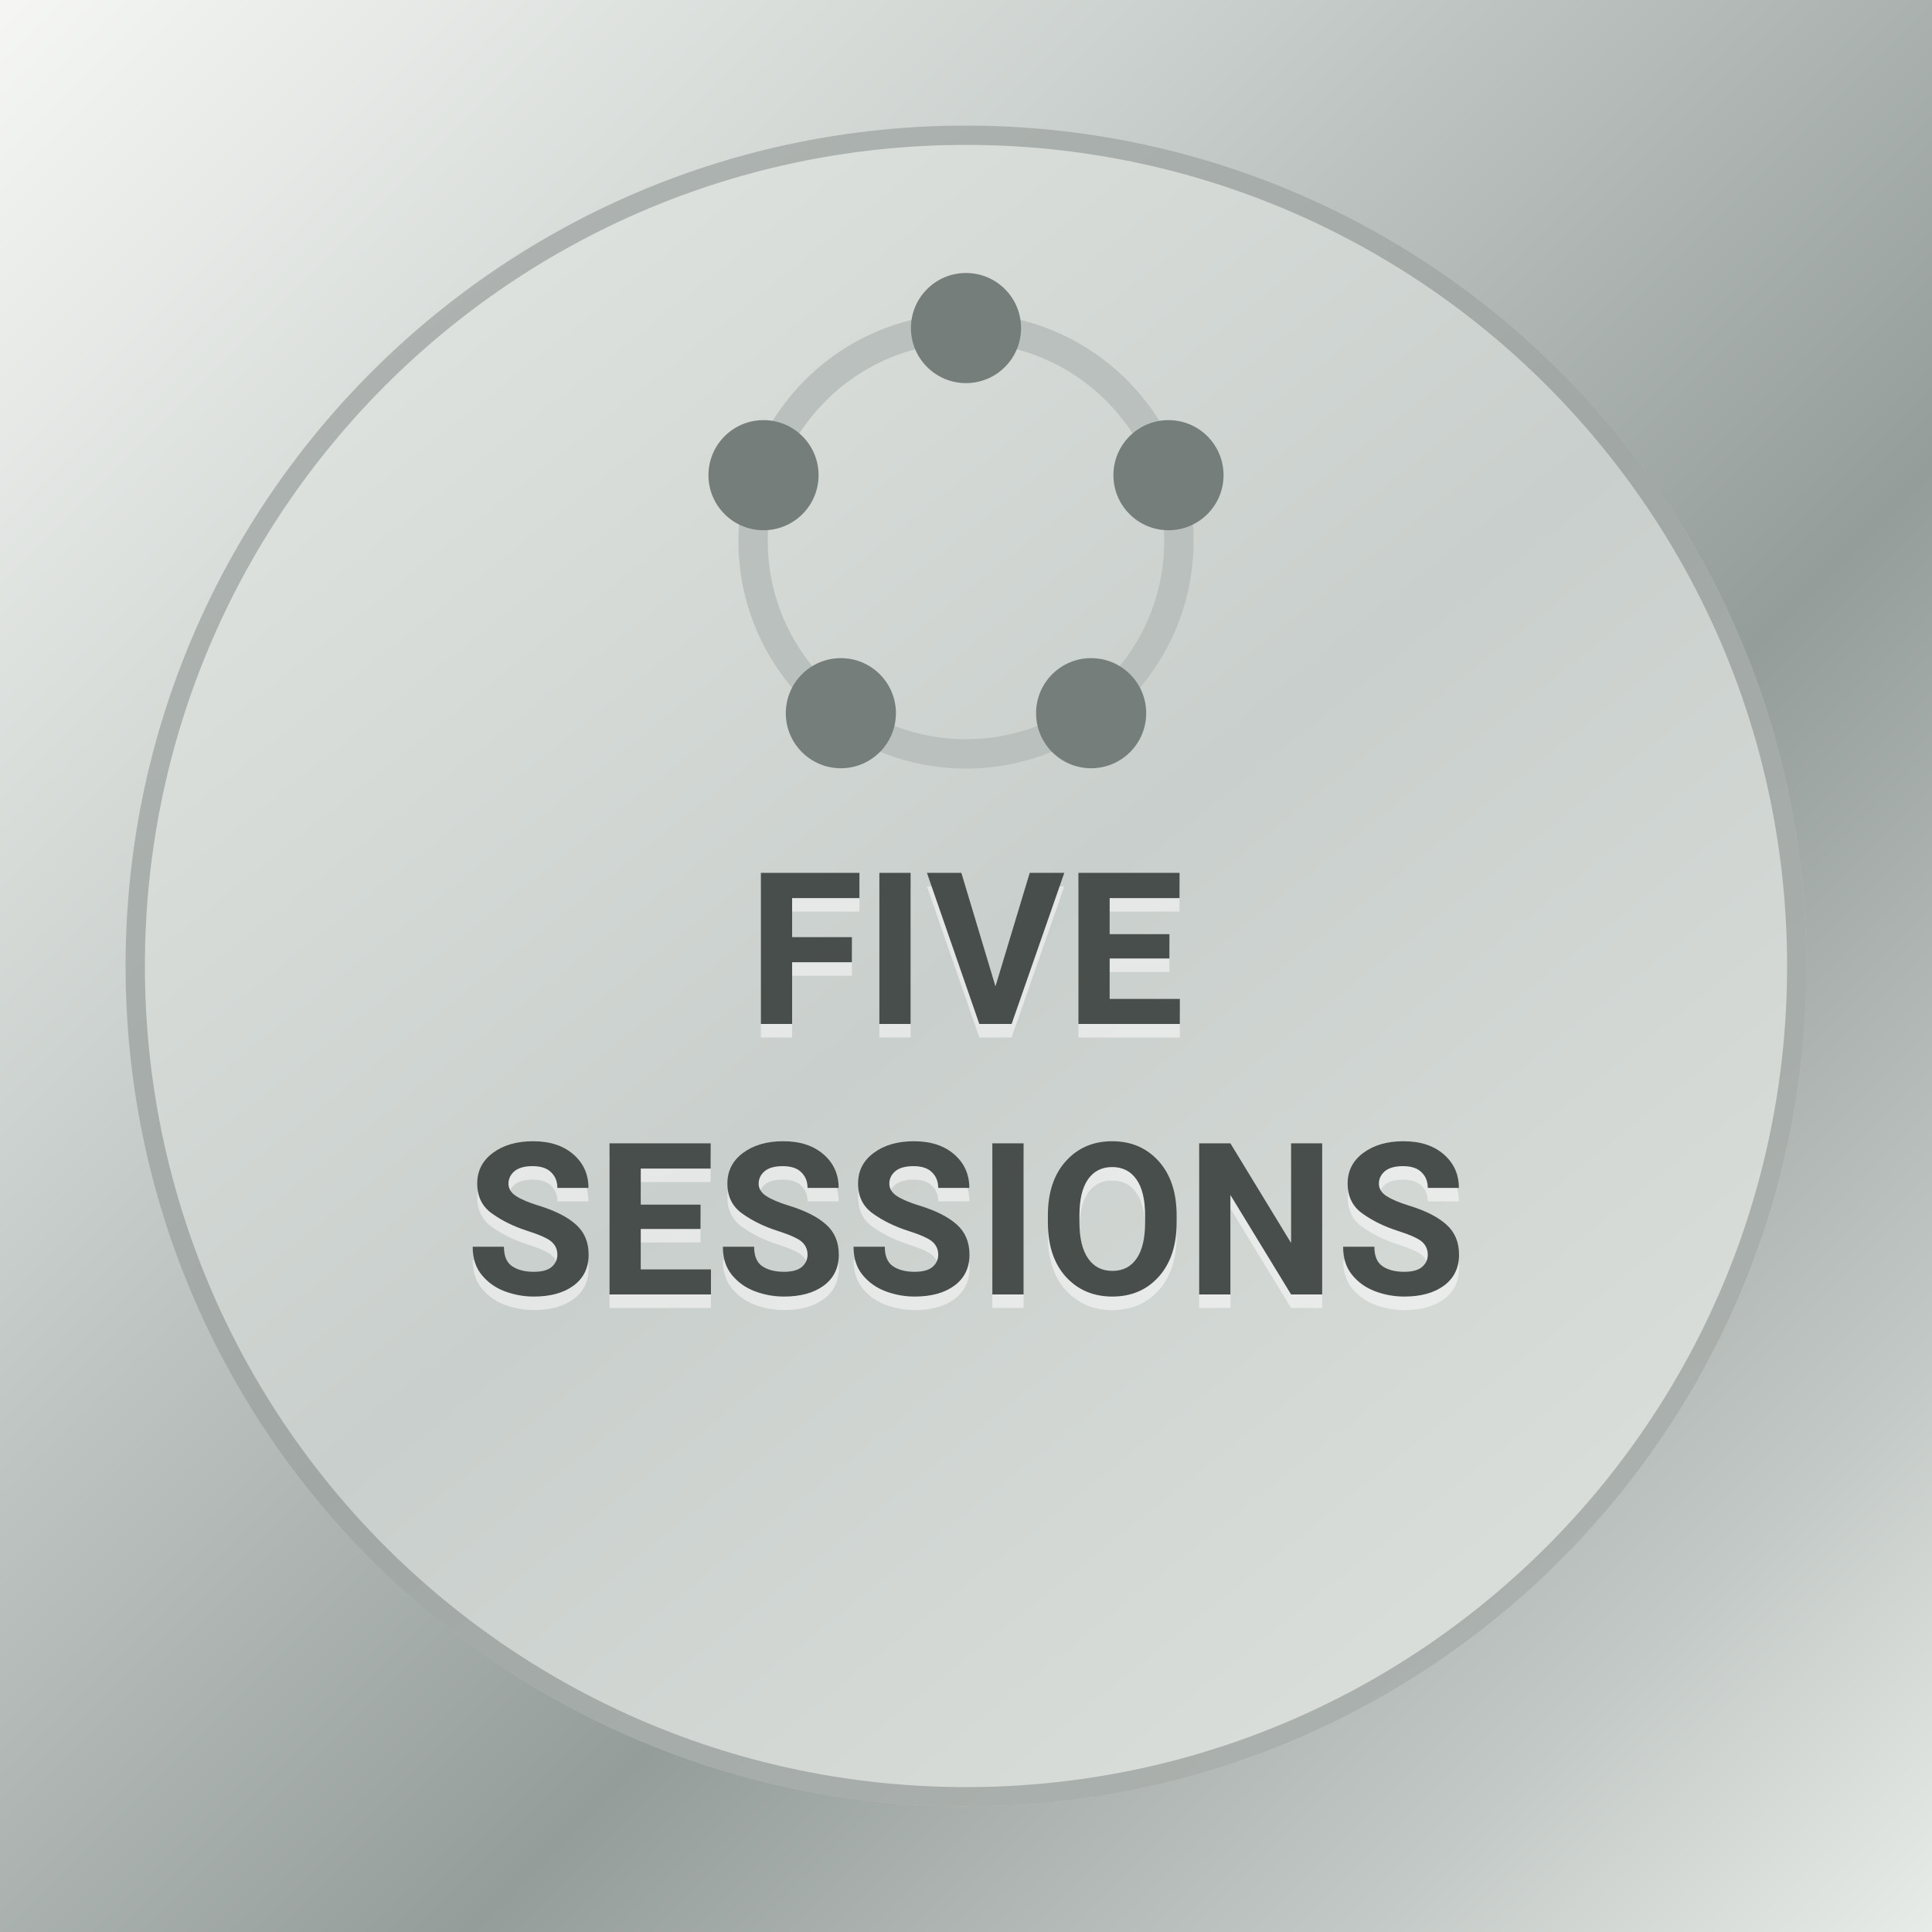
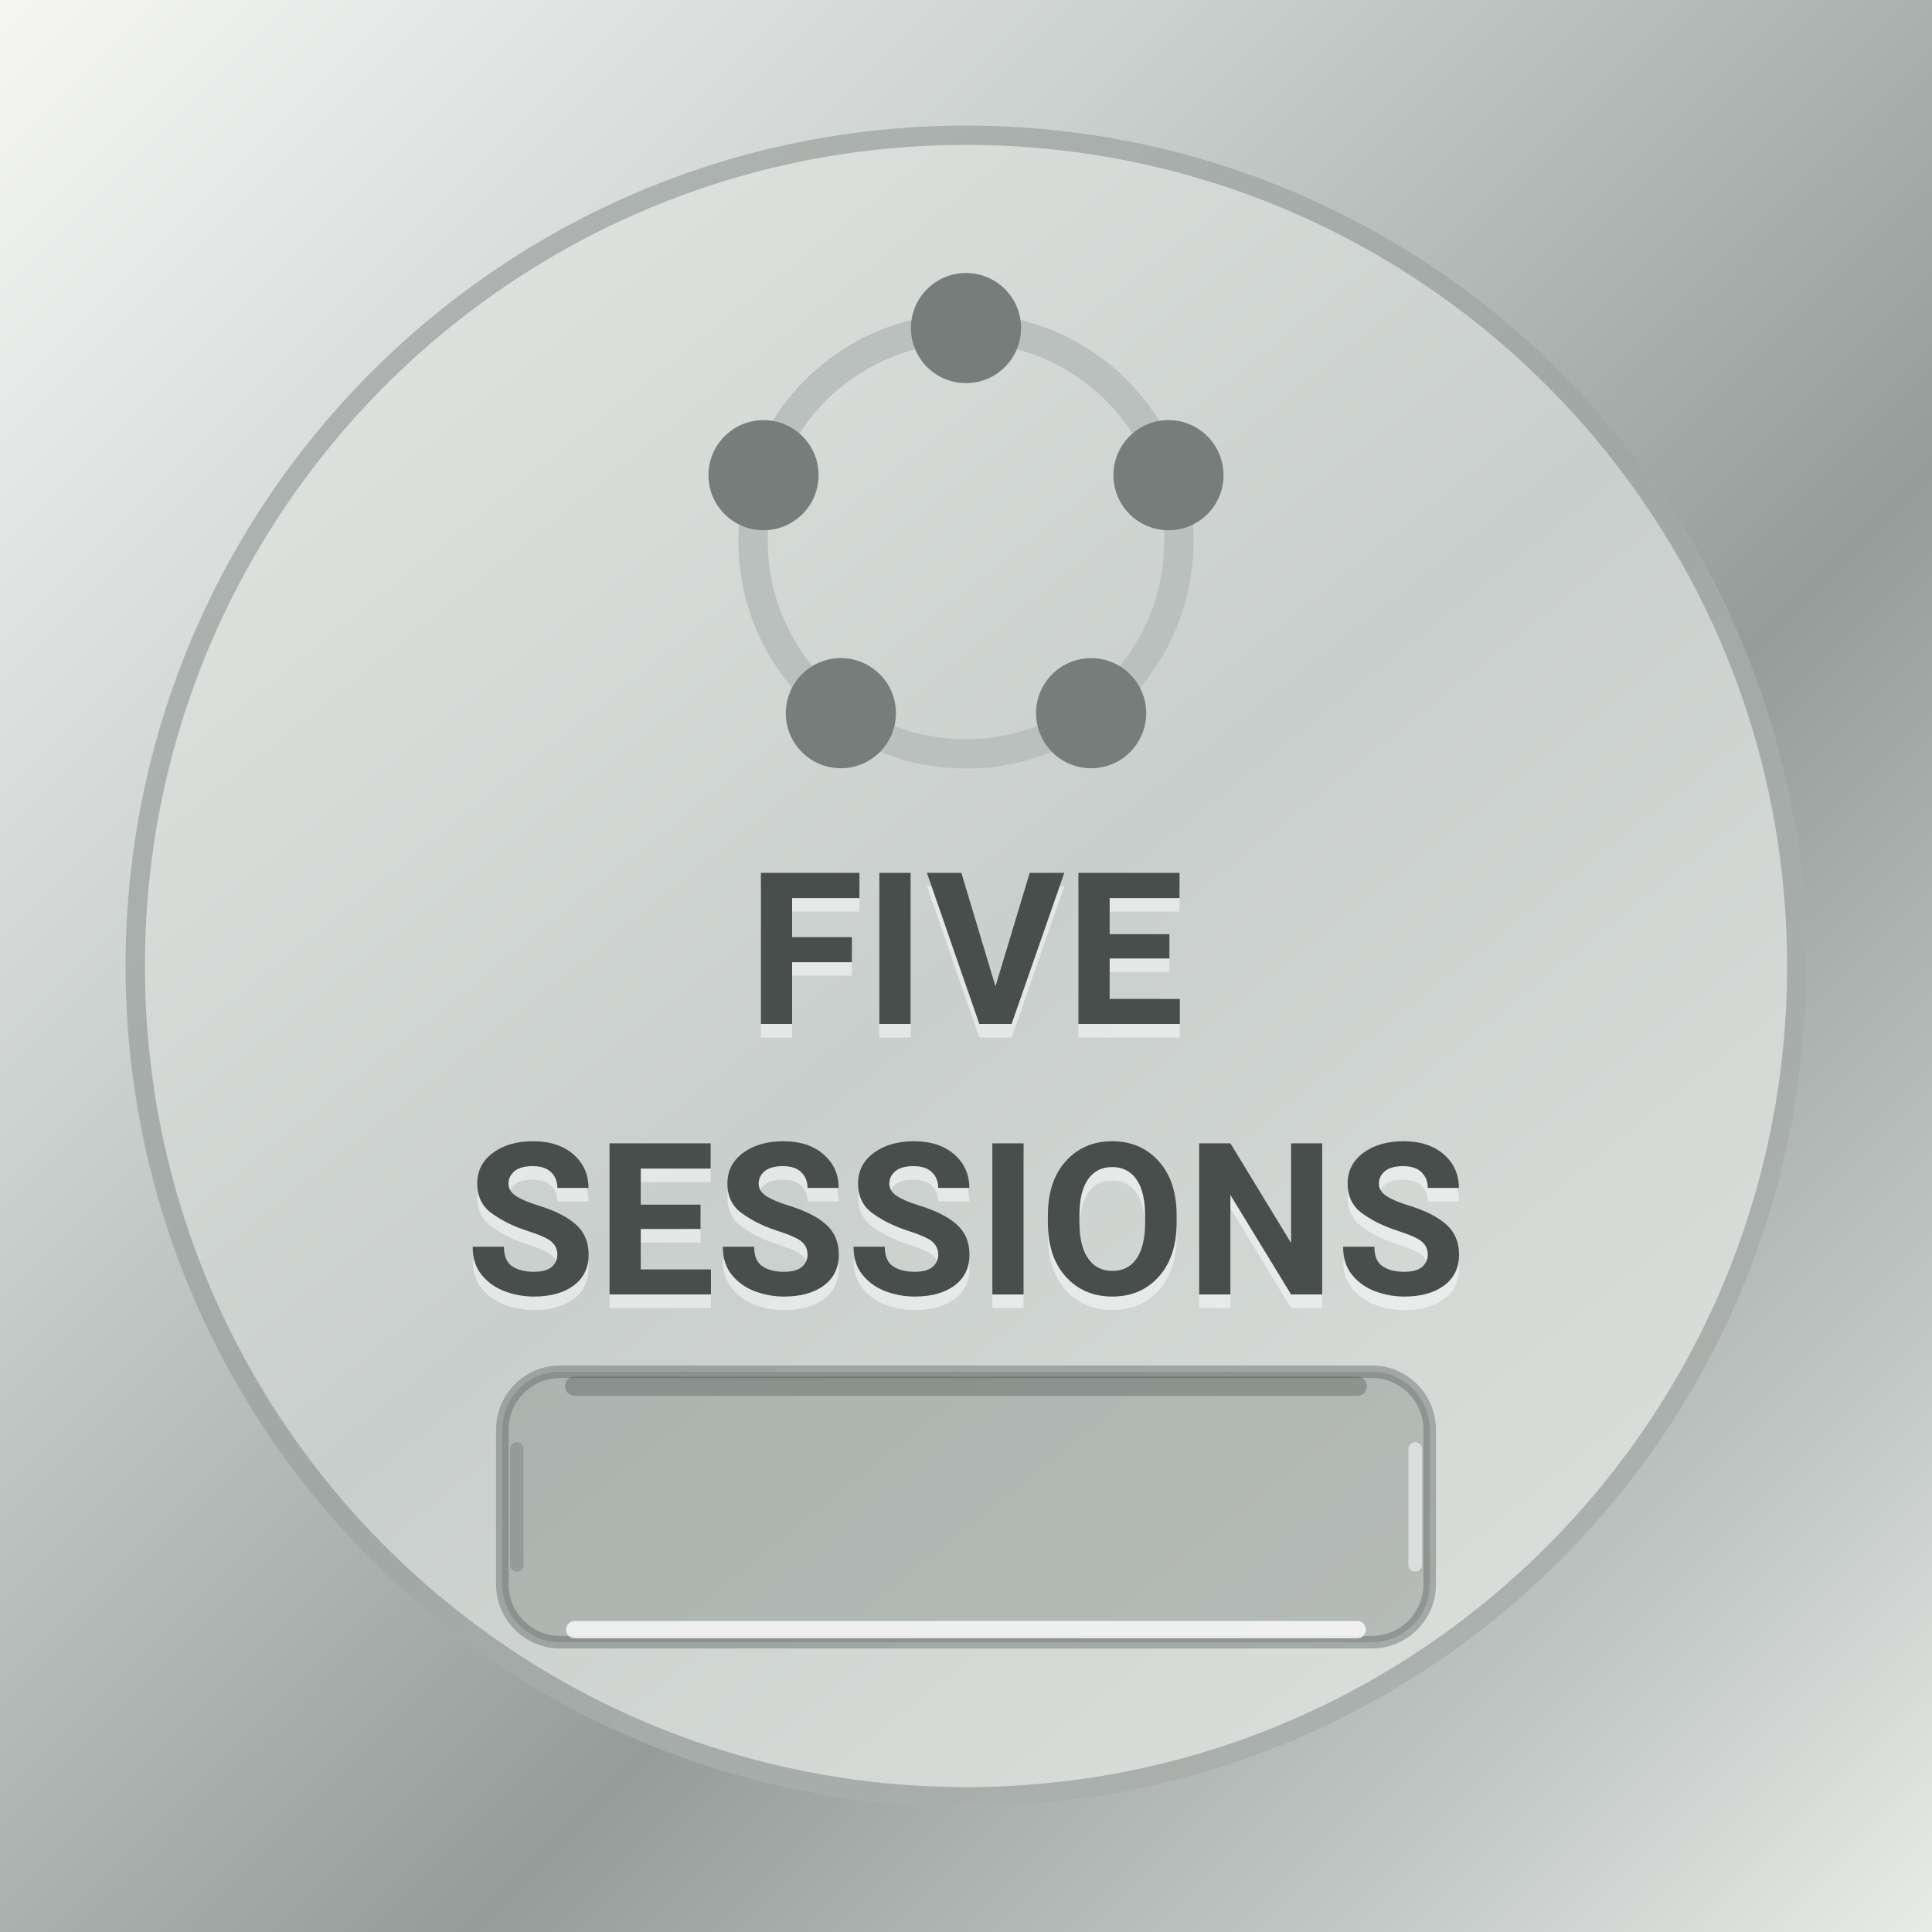
<svg xmlns="http://www.w3.org/2000/svg" width="200" height="200" viewBox="0 0 200 200" role="img" aria-label="Five Sessions pin, back">
  <defs>
    <linearGradient id="b" x1="0" y1="0" x2="1" y2="1">
      <stop offset="0" stop-color="#f6f7f5" />
      <stop offset=".3" stop-color="#ccd2cf" />
      <stop offset=".62" stop-color="#959d9a" />
      <stop offset=".85" stop-color="#c3c9c6" />
      <stop offset="1" stop-color="#e9edea" />
    </linearGradient>
    <linearGradient id="p" x1=".1" y1="0" x2=".9" y2="1">
      <stop offset="0" stop-color="#e3e7e4" />
      <stop offset=".5" stop-color="#c9cfcc" />
      <stop offset="1" stop-color="#dee2df" />
    </linearGradient>
  </defs>
  <rect width="200" height="200" fill="url(#b)" />
  <circle cx="100" cy="100" r="87" fill="url(#p)" />
  <circle cx="100" cy="100" r="86" fill="none" stroke="#5f6764" stroke-opacity=".38" stroke-width="2" />
  <g transform="translate(100 56) scale(.38) translate(-100 -100)">
    <circle cx="100" cy="100" r="58" fill="none" stroke="#b9c0bd" stroke-width="8" />
    <circle cx="100" cy="42" r="15" fill="#767e7b" />
    <circle cx="155.16" cy="82.08" r="15" fill="#767e7b" />
    <circle cx="134.09" cy="146.92" r="15" fill="#767e7b" />
    <circle cx="65.91" cy="146.92" r="15" fill="#767e7b" />
    <circle cx="44.84" cy="82.08" r="15" fill="#767e7b" />
  </g>
  <text x="100" y="106" text-anchor="middle" textLength="62" font-family="system-ui,-apple-system,'Segoe UI',Roboto,'Helvetica Neue',Arial,sans-serif" font-size="22" font-weight="700" fill="#ffffff" fill-opacity=".5" transform="translate(0 1.4)">FIVE</text>
  <text x="100" y="106" text-anchor="middle" textLength="62" font-family="system-ui,-apple-system,'Segoe UI',Roboto,'Helvetica Neue',Arial,sans-serif" font-size="22" font-weight="700" fill="#474e4b">FIVE</text>
  <text x="100" y="134" text-anchor="middle" textLength="124" font-family="system-ui,-apple-system,'Segoe UI',Roboto,'Helvetica Neue',Arial,sans-serif" font-size="22" font-weight="700" fill="#ffffff" fill-opacity=".5" transform="translate(0 1.4)">SESSIONS</text>
  <text x="100" y="134" text-anchor="middle" textLength="124" font-family="system-ui,-apple-system,'Segoe UI',Roboto,'Helvetica Neue',Arial,sans-serif" font-size="22" font-weight="700" fill="#474e4b">SESSIONS</text>
+   <rect x="52" y="142" width="96" height="28" rx="6" fill="#7f8783" fill-opacity=".4" />
+   <rect x="52" y="142" width="96" height="28" rx="6" fill="none" stroke="#565e5b" stroke-opacity=".4" stroke-width="1.3" />
+   <path d="M59.5 143.5H140.5" fill="none" stroke="#3f4744" stroke-opacity=".32" stroke-width="2" stroke-linecap="round" />
+   <path d="M59.5 168.7H140.5" fill="none" stroke="#ffffff" stroke-opacity=".78" stroke-width="1.8" stroke-linecap="round" />
+   <path d="M53.5 150V162" fill="none" stroke="#3f4744" stroke-opacity=".22" stroke-width="1.4" stroke-linecap="round" />
+   <path d="M146.5 150V162" fill="none" stroke="#ffffff" stroke-opacity=".52" stroke-width="1.4" stroke-linecap="round" />
</svg>
